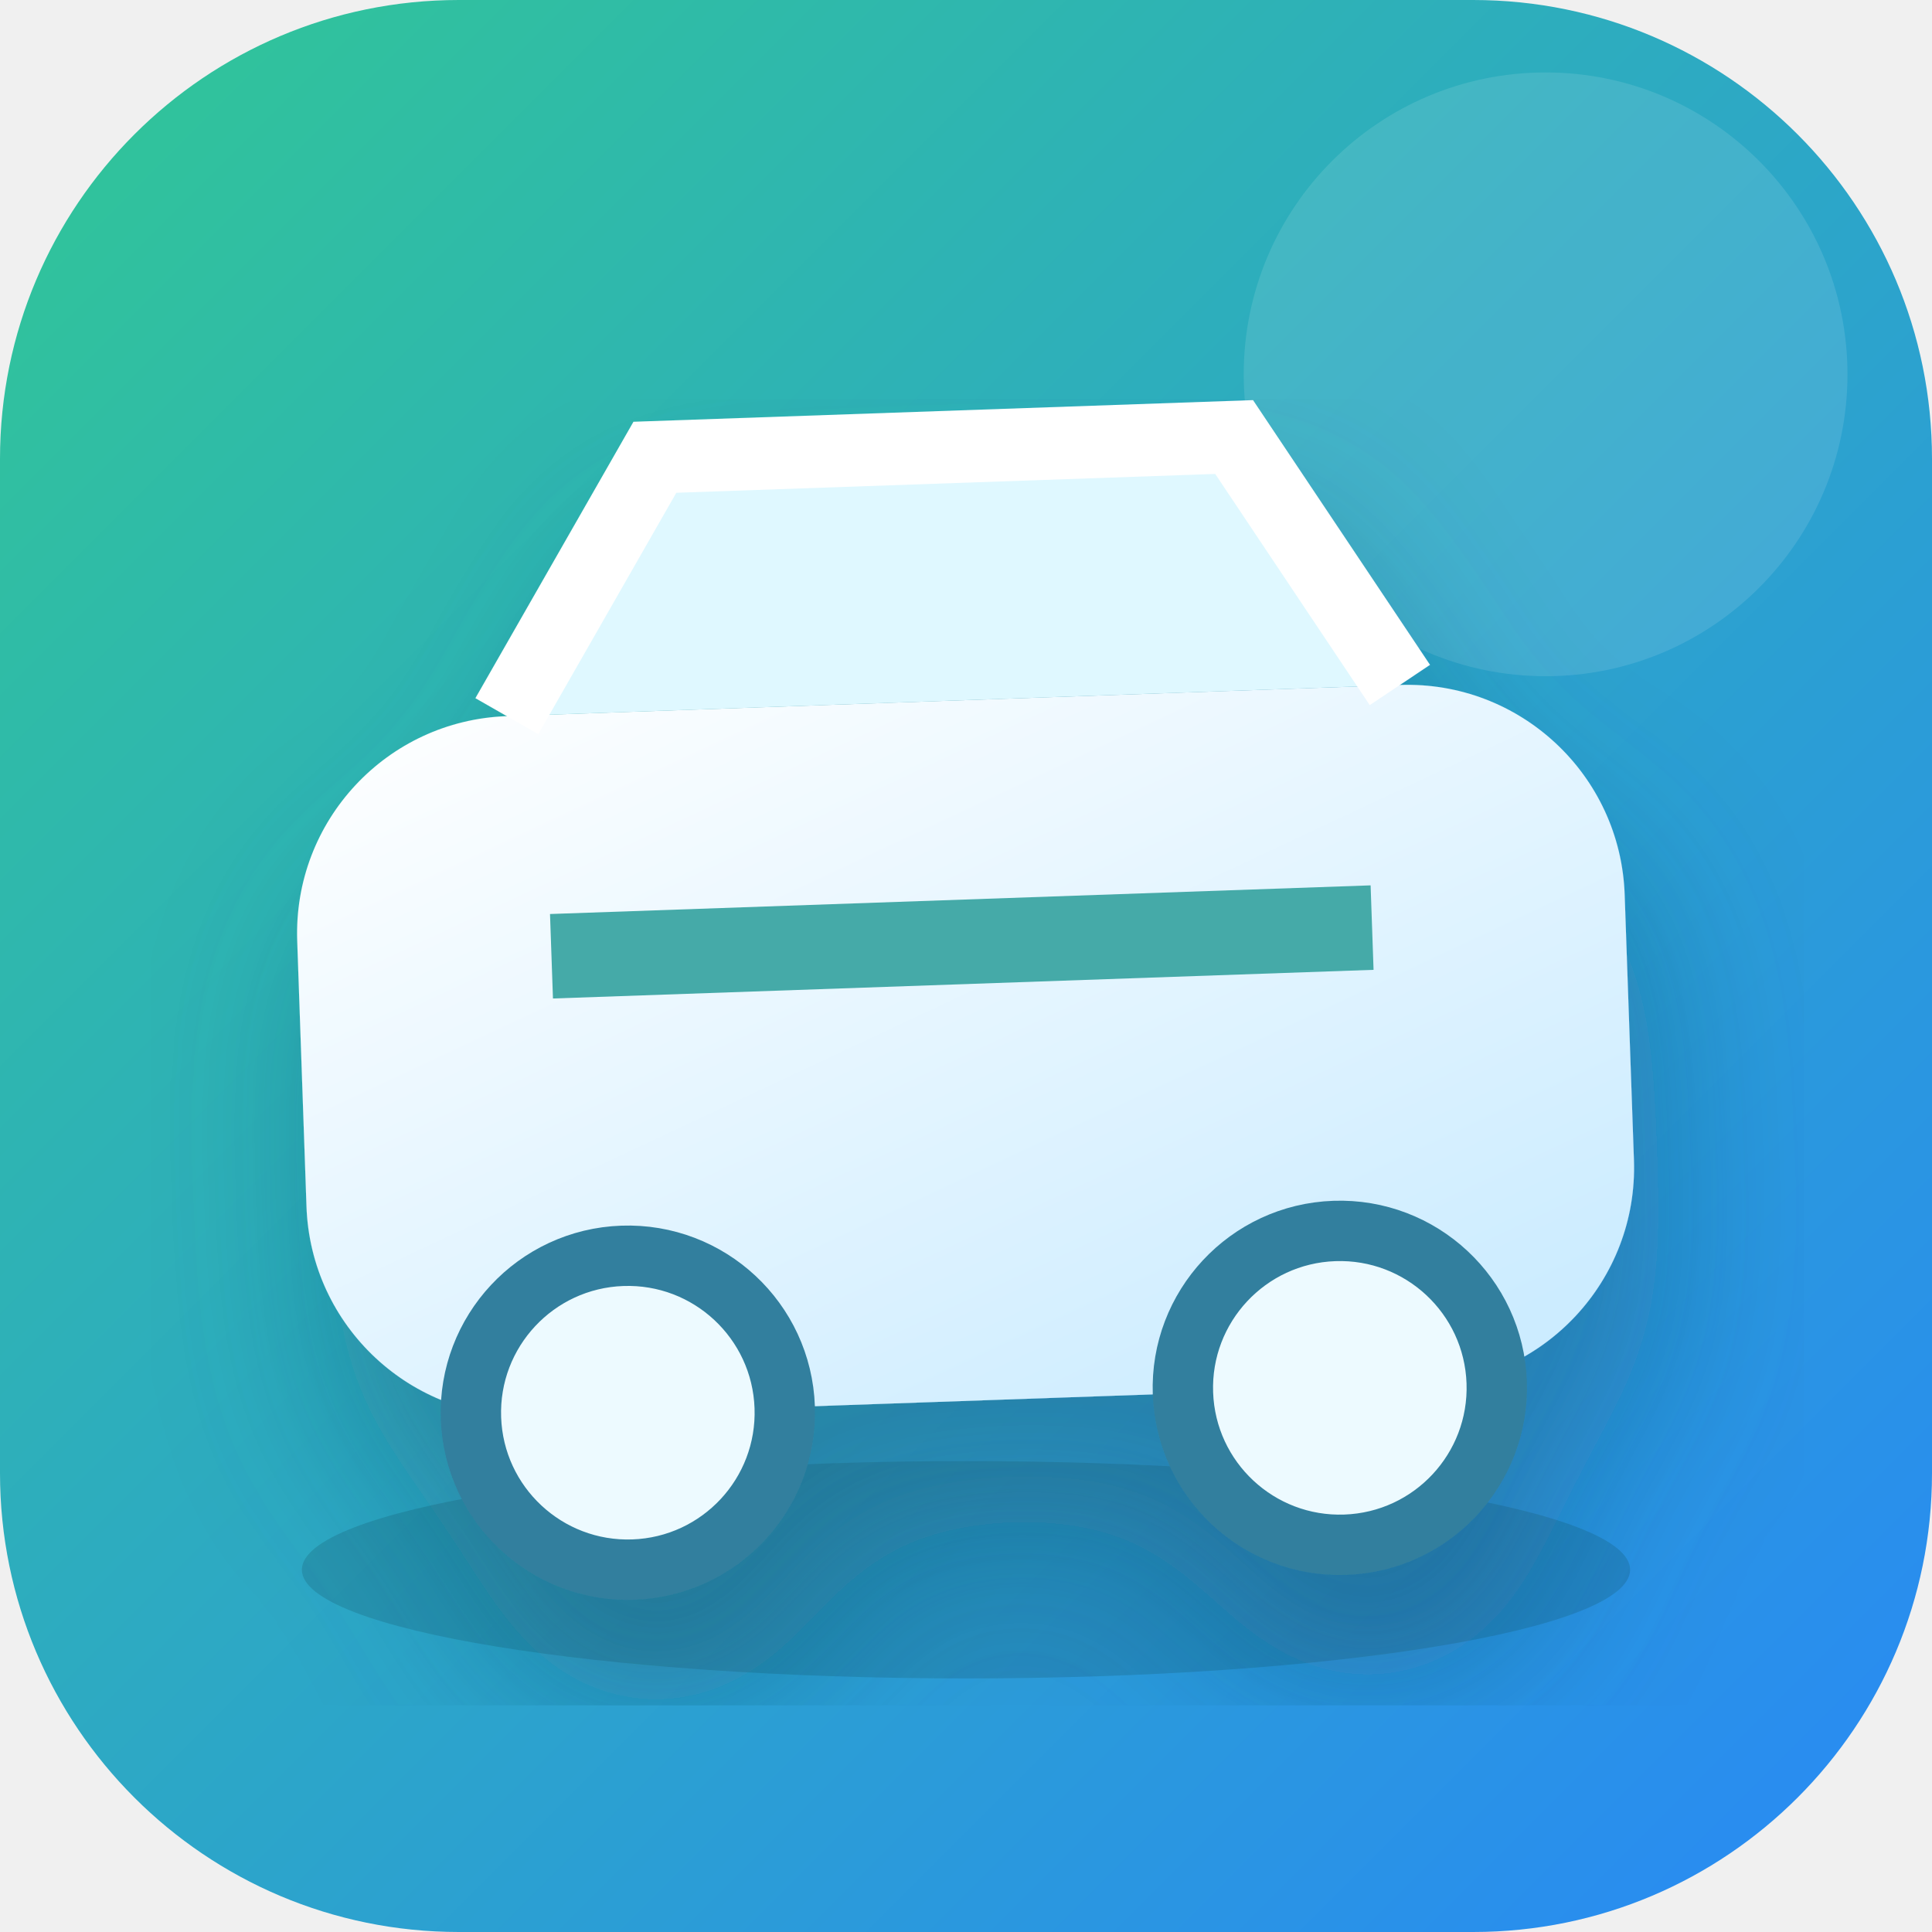
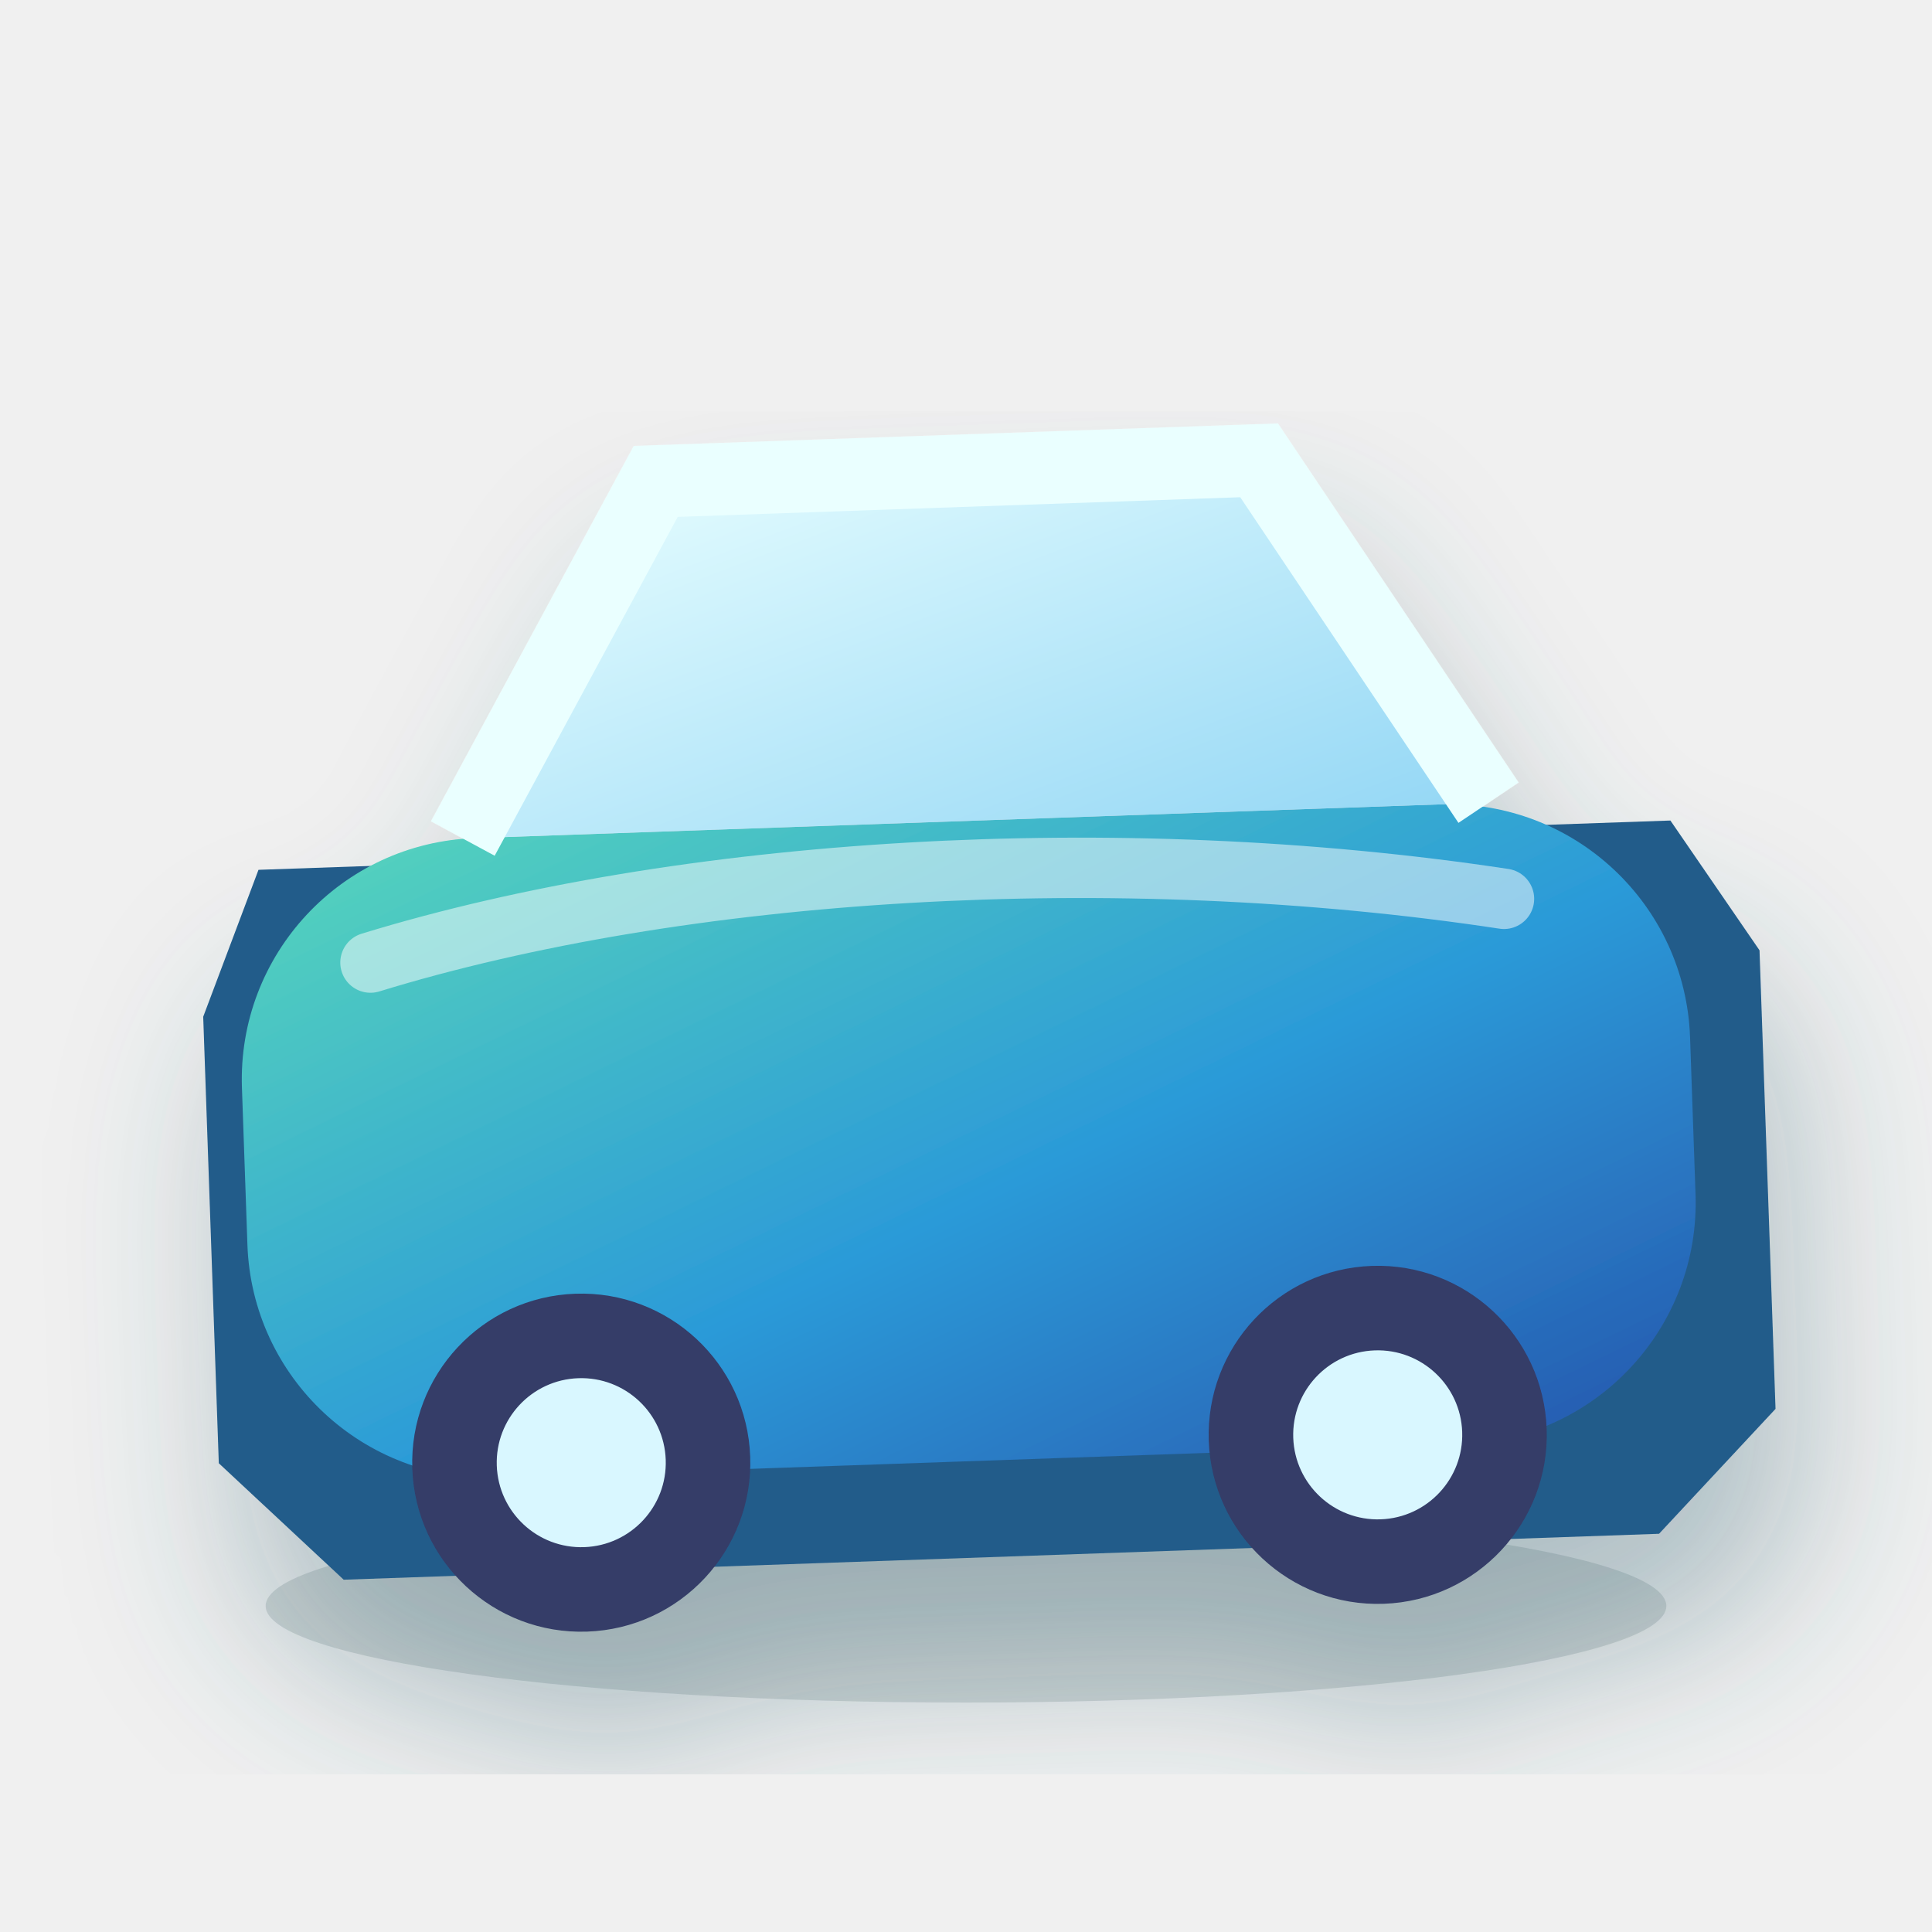
<svg xmlns="http://www.w3.org/2000/svg" viewBox="0 0 160 160">
  <defs>
-     <linearGradient id="bg" x2="1" y2="1">
-       <stop stop-color="#31c795" />
-       <stop offset="1" stop-color="#2888f7" />
+     <linearGradient id="a" x2="1" y2="1">
+       <stop stop-color="#57d6bb" />
+       <stop offset=".55" stop-color="#2b9ad8" />
+       <stop offset="1" stop-color="#2756ad" />
    </linearGradient>
-     <linearGradient id="o" x2=".8" y2="1">
-       <stop stop-color="#fff" />
-       <stop offset="1" stop-color="#ccecff" />
+     <linearGradient id="b" y2="1">
+       <stop stop-color="#eaffff" />
+       <stop offset="1" stop-color="#94d7f5" />
    </linearGradient>
    <filter id="s">
-       <feDropShadow dy="10" stdDeviation="7" flood-color="#175c70" flood-opacity=".4" />
+       <feDropShadow dy="10" stdDeviation="7" flood-color="#376474" flood-opacity=".34" />
    </filter>
  </defs>
-   <rect width="160" height="160" rx="38" fill="url(#bg)" />
-   <circle cx="128" cy="31" r="25" fill="#fff" opacity=".11" />
-   <ellipse cx="80" cy="130" rx="55" ry="9" fill="#145568" opacity=".25" />
+   <ellipse cx="80" cy="133" rx="58" ry="8" fill="#4e676b" opacity=".2" />
  <g filter="url(#s)" transform="rotate(-2 80 88)">
-     <rect x="25" y="58" width="110" height="58" rx="18" fill="url(#o)" />
-     <path d="M43 58 56 37h48l13 21" fill="#dff8ff" stroke="#fff" stroke-width="6" />
-     <path d="M46 78h68" stroke="#45aaa8" stroke-width="7" />
-     <circle cx="51" cy="116" r="13" fill="#edfaff" stroke="#327f9e" stroke-width="5" />
-     <circle cx="110" cy="116" r="13" fill="#edfaff" stroke="#327f9e" stroke-width="5" />
+     <path d="M22 70h117l7 11v38l-10 10H27l-10-10V82z" fill="#245b8a" />
+     <rect x="20" y="68" width="120" height="53" rx="20" fill="url(#a)" />
+     <path d="m39 68 17-29h50l18 29" fill="url(#b)" stroke="#eaffff" stroke-width="6" />
+     <path d="M31 78c26-7 62-8 94-2" fill="none" stroke="#fff" stroke-width="5" stroke-linecap="round" opacity=".5" />
+     <circle cx="47" cy="120" r="14" fill="#343c68" />
+     <circle cx="113" cy="120" r="14" fill="#343c68" />
+     <circle cx="47" cy="120" r="7" fill="#d9f7ff" />
+     <circle cx="113" cy="120" r="7" fill="#d9f7ff" />
  </g>
</svg>
